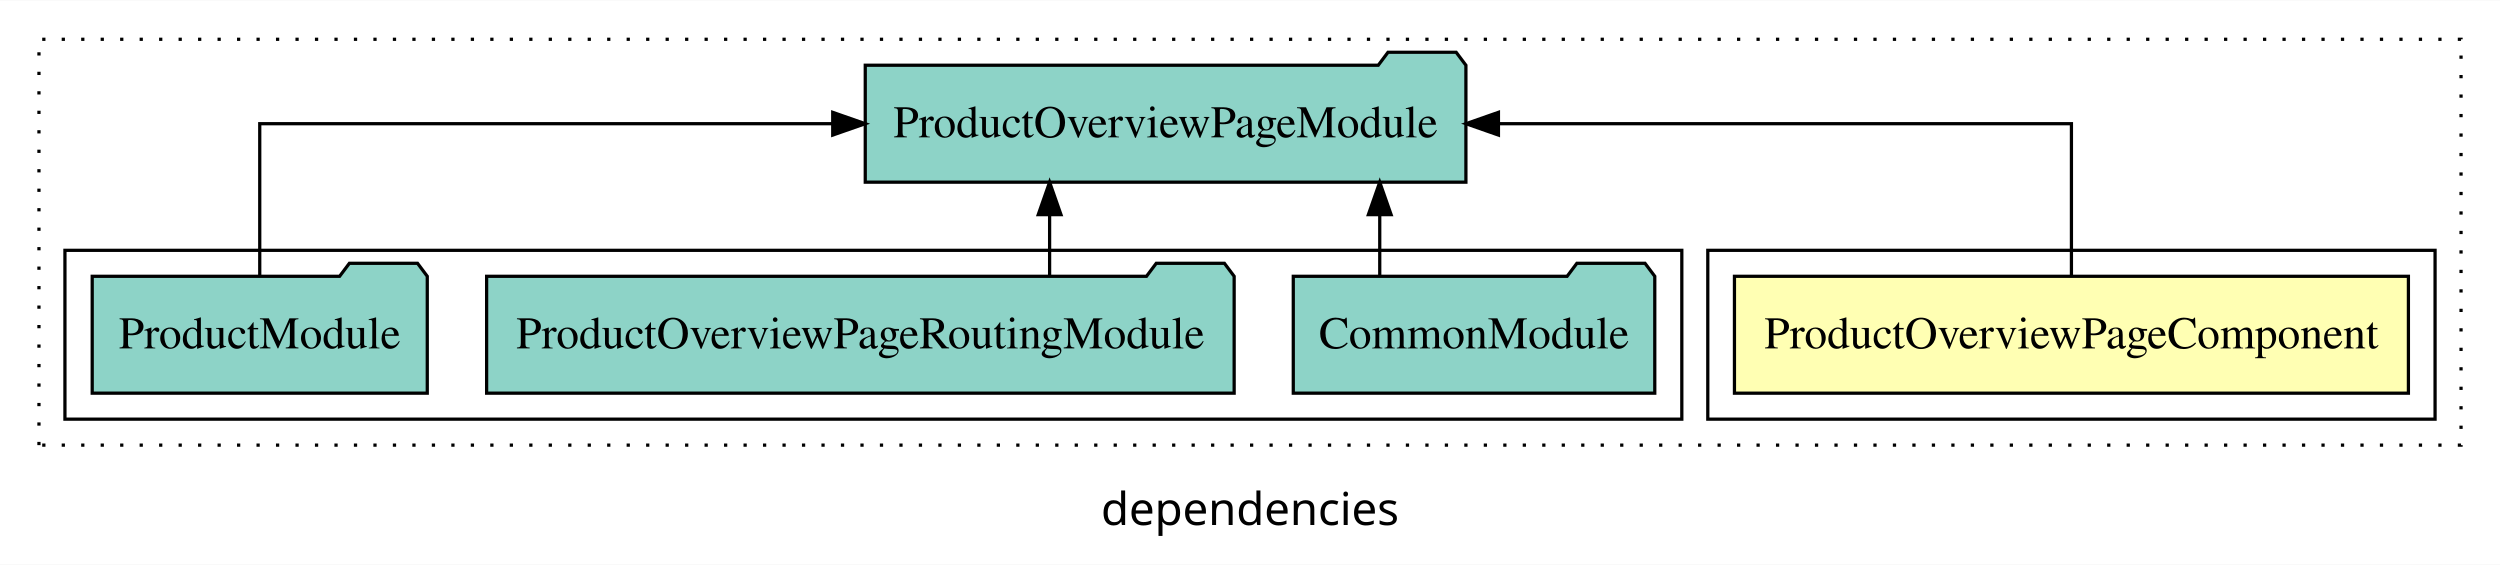
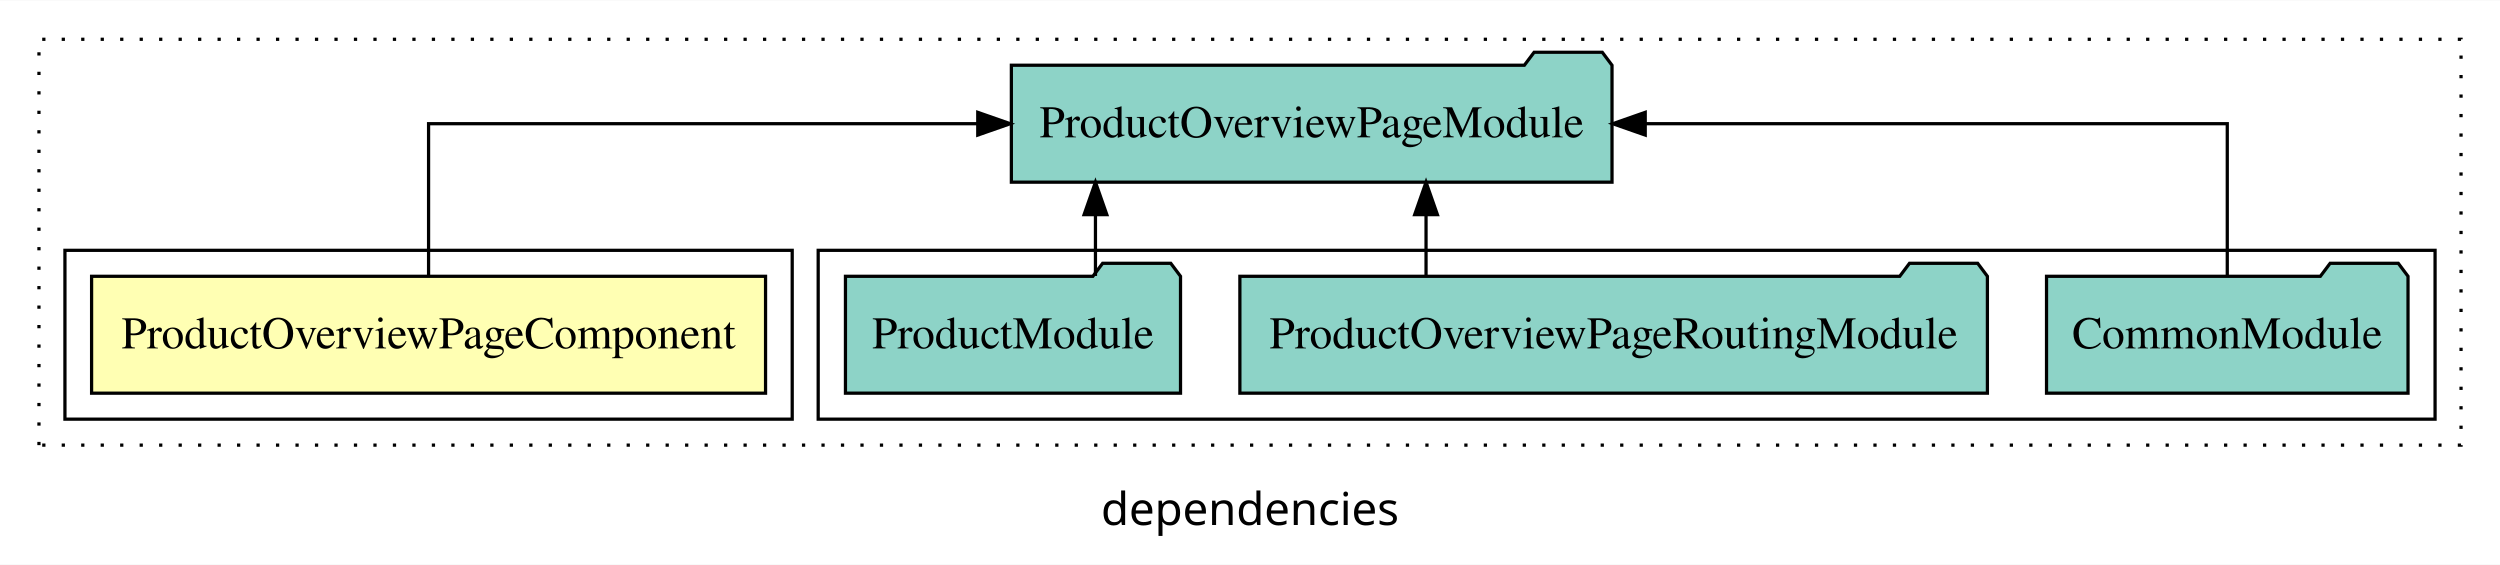
<svg xmlns="http://www.w3.org/2000/svg" width="770pt" height="174pt" viewBox="0.00 0.00 770.00 173.80">
  <g id="graph0" class="graph" transform="scale(1 1) rotate(0) translate(4 169.8)">
    <polygon fill="white" stroke="transparent" points="-4,4 -4,-169.8 766,-169.8 766,4 -4,4" />
    <text text-anchor="middle" x="381" y="-8.2" font-family="sans-serif" font-size="14.00">dependencies</text>
    <g id="clust1" class="cluster">
      <polygon fill="none" stroke="black" stroke-dasharray="1,5" points="8,-32.8 8,-157.8 754,-157.8 754,-32.8 8,-32.8" />
    </g>
+     <g id="clust4" class="cluster">
+       <polygon fill="none" stroke="black" points="248,-40.8 248,-92.8 746,-92.8 746,-40.8 248,-40.8" />
+     </g>
    <g id="clust2" class="cluster">
-       <polygon fill="none" stroke="black" points="522,-40.8 522,-92.8 746,-92.8 746,-40.8 522,-40.8" />
-     </g>
-     <g id="clust4" class="cluster">
-       <polygon fill="none" stroke="black" points="16,-40.8 16,-92.8 514,-92.8 514,-40.8 16,-40.8" />
+       <polygon fill="none" stroke="black" points="16,-40.8 16,-92.8 240,-92.8 240,-40.8 16,-40.8" />
    </g>
    <g id="node1" class="node">
-       <polygon fill="#ffffb3" stroke="black" points="737.79,-84.8 530.21,-84.8 530.21,-48.8 737.79,-48.8 737.79,-84.8" />
-       <text text-anchor="middle" x="634" y="-62.6" font-family="Times,serif" font-size="14.00">ProductOverviewPageComponent</text>
+       <polygon fill="#ffffb3" stroke="black" points="231.79,-84.8 24.21,-84.8 24.21,-48.8 231.79,-48.8 231.79,-84.8" />
+       <text text-anchor="middle" x="128" y="-62.6" font-family="Times,serif" font-size="14.00">ProductOverviewPageComponent</text>
    </g>
    <g id="node2" class="node">
-       <polygon fill="#8dd3c7" stroke="black" points="447.5,-149.8 444.5,-153.8 423.5,-153.8 420.5,-149.8 262.5,-149.8 262.5,-113.8 447.5,-113.8 447.5,-149.8" />
-       <text text-anchor="middle" x="355" y="-127.6" font-family="Times,serif" font-size="14.00">ProductOverviewPageModule</text>
+       <polygon fill="#8dd3c7" stroke="black" points="492.5,-149.8 489.5,-153.8 468.5,-153.8 465.5,-149.8 307.5,-149.8 307.5,-113.8 492.5,-113.8 492.5,-149.8" />
+       <text text-anchor="middle" x="400" y="-127.6" font-family="Times,serif" font-size="14.00">ProductOverviewPageModule</text>
    </g>
    <g id="edge1" class="edge">
-       <path fill="none" stroke="black" d="M634,-84.91C634,-104.14 634,-131.8 634,-131.8 634,-131.8 457.52,-131.8 457.52,-131.8" />
-       <polygon fill="black" stroke="black" points="457.52,-128.3 447.52,-131.8 457.52,-135.3 457.52,-128.3" />
+       <path fill="none" stroke="black" d="M128,-84.91C128,-104.14 128,-131.8 128,-131.8 128,-131.8 297.15,-131.8 297.15,-131.8" />
+       <polygon fill="black" stroke="black" points="297.15,-135.3 307.15,-131.8 297.15,-128.3 297.15,-135.3" />
    </g>
    <g id="node3" class="node">
-       <polygon fill="#8dd3c7" stroke="black" points="505.67,-84.8 502.67,-88.8 481.67,-88.8 478.67,-84.8 394.33,-84.8 394.33,-48.8 505.67,-48.8 505.67,-84.8" />
-       <text text-anchor="middle" x="450" y="-62.6" font-family="Times,serif" font-size="14.00">CommonModule</text>
+       <polygon fill="#8dd3c7" stroke="black" points="737.67,-84.8 734.67,-88.8 713.67,-88.8 710.67,-84.8 626.33,-84.8 626.33,-48.8 737.67,-48.8 737.67,-84.8" />
+       <text text-anchor="middle" x="682" y="-62.6" font-family="Times,serif" font-size="14.00">CommonModule</text>
    </g>
    <g id="edge2" class="edge">
-       <path fill="none" stroke="black" d="M420.96,-84.91C420.96,-84.91 420.96,-103.79 420.96,-103.79" />
-       <polygon fill="black" stroke="black" points="417.46,-103.79 420.96,-113.79 424.46,-103.79 417.46,-103.79" />
+       <path fill="none" stroke="black" d="M682,-84.91C682,-104.14 682,-131.8 682,-131.8 682,-131.8 502.73,-131.8 502.73,-131.8" />
+       <polygon fill="black" stroke="black" points="502.73,-128.3 492.73,-131.8 502.73,-135.3 502.73,-128.3" />
    </g>
    <g id="node4" class="node">
-       <polygon fill="#8dd3c7" stroke="black" points="376.12,-84.8 373.12,-88.8 352.12,-88.8 349.12,-84.8 145.88,-84.8 145.88,-48.8 376.12,-48.8 376.12,-84.8" />
-       <text text-anchor="middle" x="261" y="-62.6" font-family="Times,serif" font-size="14.00">ProductOverviewPageRoutingModule</text>
+       <polygon fill="#8dd3c7" stroke="black" points="608.12,-84.8 605.12,-88.8 584.12,-88.8 581.12,-84.8 377.88,-84.8 377.88,-48.8 608.12,-48.8 608.12,-84.8" />
+       <text text-anchor="middle" x="493" y="-62.6" font-family="Times,serif" font-size="14.00">ProductOverviewPageRoutingModule</text>
    </g>
    <g id="edge3" class="edge">
-       <path fill="none" stroke="black" d="M319.28,-84.91C319.28,-84.91 319.28,-103.79 319.28,-103.79" />
-       <polygon fill="black" stroke="black" points="315.78,-103.79 319.28,-113.79 322.78,-103.79 315.78,-103.79" />
+       <path fill="none" stroke="black" d="M435.22,-84.91C435.22,-84.91 435.22,-103.79 435.22,-103.79" />
+       <polygon fill="black" stroke="black" points="431.72,-103.79 435.22,-113.79 438.72,-103.79 431.72,-103.79" />
    </g>
    <g id="node5" class="node">
-       <polygon fill="#8dd3c7" stroke="black" points="127.6,-84.8 124.6,-88.8 103.6,-88.8 100.6,-84.8 24.4,-84.8 24.4,-48.8 127.6,-48.8 127.6,-84.8" />
-       <text text-anchor="middle" x="76" y="-62.6" font-family="Times,serif" font-size="14.00">ProductModule</text>
+       <polygon fill="#8dd3c7" stroke="black" points="359.6,-84.8 356.6,-88.8 335.6,-88.8 332.6,-84.8 256.4,-84.8 256.4,-48.8 359.6,-48.8 359.6,-84.8" />
+       <text text-anchor="middle" x="308" y="-62.6" font-family="Times,serif" font-size="14.00">ProductModule</text>
    </g>
    <g id="edge4" class="edge">
-       <path fill="none" stroke="black" d="M76,-84.91C76,-104.14 76,-131.8 76,-131.8 76,-131.8 252.48,-131.8 252.48,-131.8" />
-       <polygon fill="black" stroke="black" points="252.48,-135.3 262.48,-131.8 252.48,-128.3 252.48,-135.3" />
+       <path fill="none" stroke="black" d="M333.4,-84.91C333.4,-84.91 333.4,-103.79 333.4,-103.79" />
+       <polygon fill="black" stroke="black" points="329.9,-103.79 333.4,-113.79 336.9,-103.79 329.9,-103.79" />
    </g>
  </g>
</svg>
